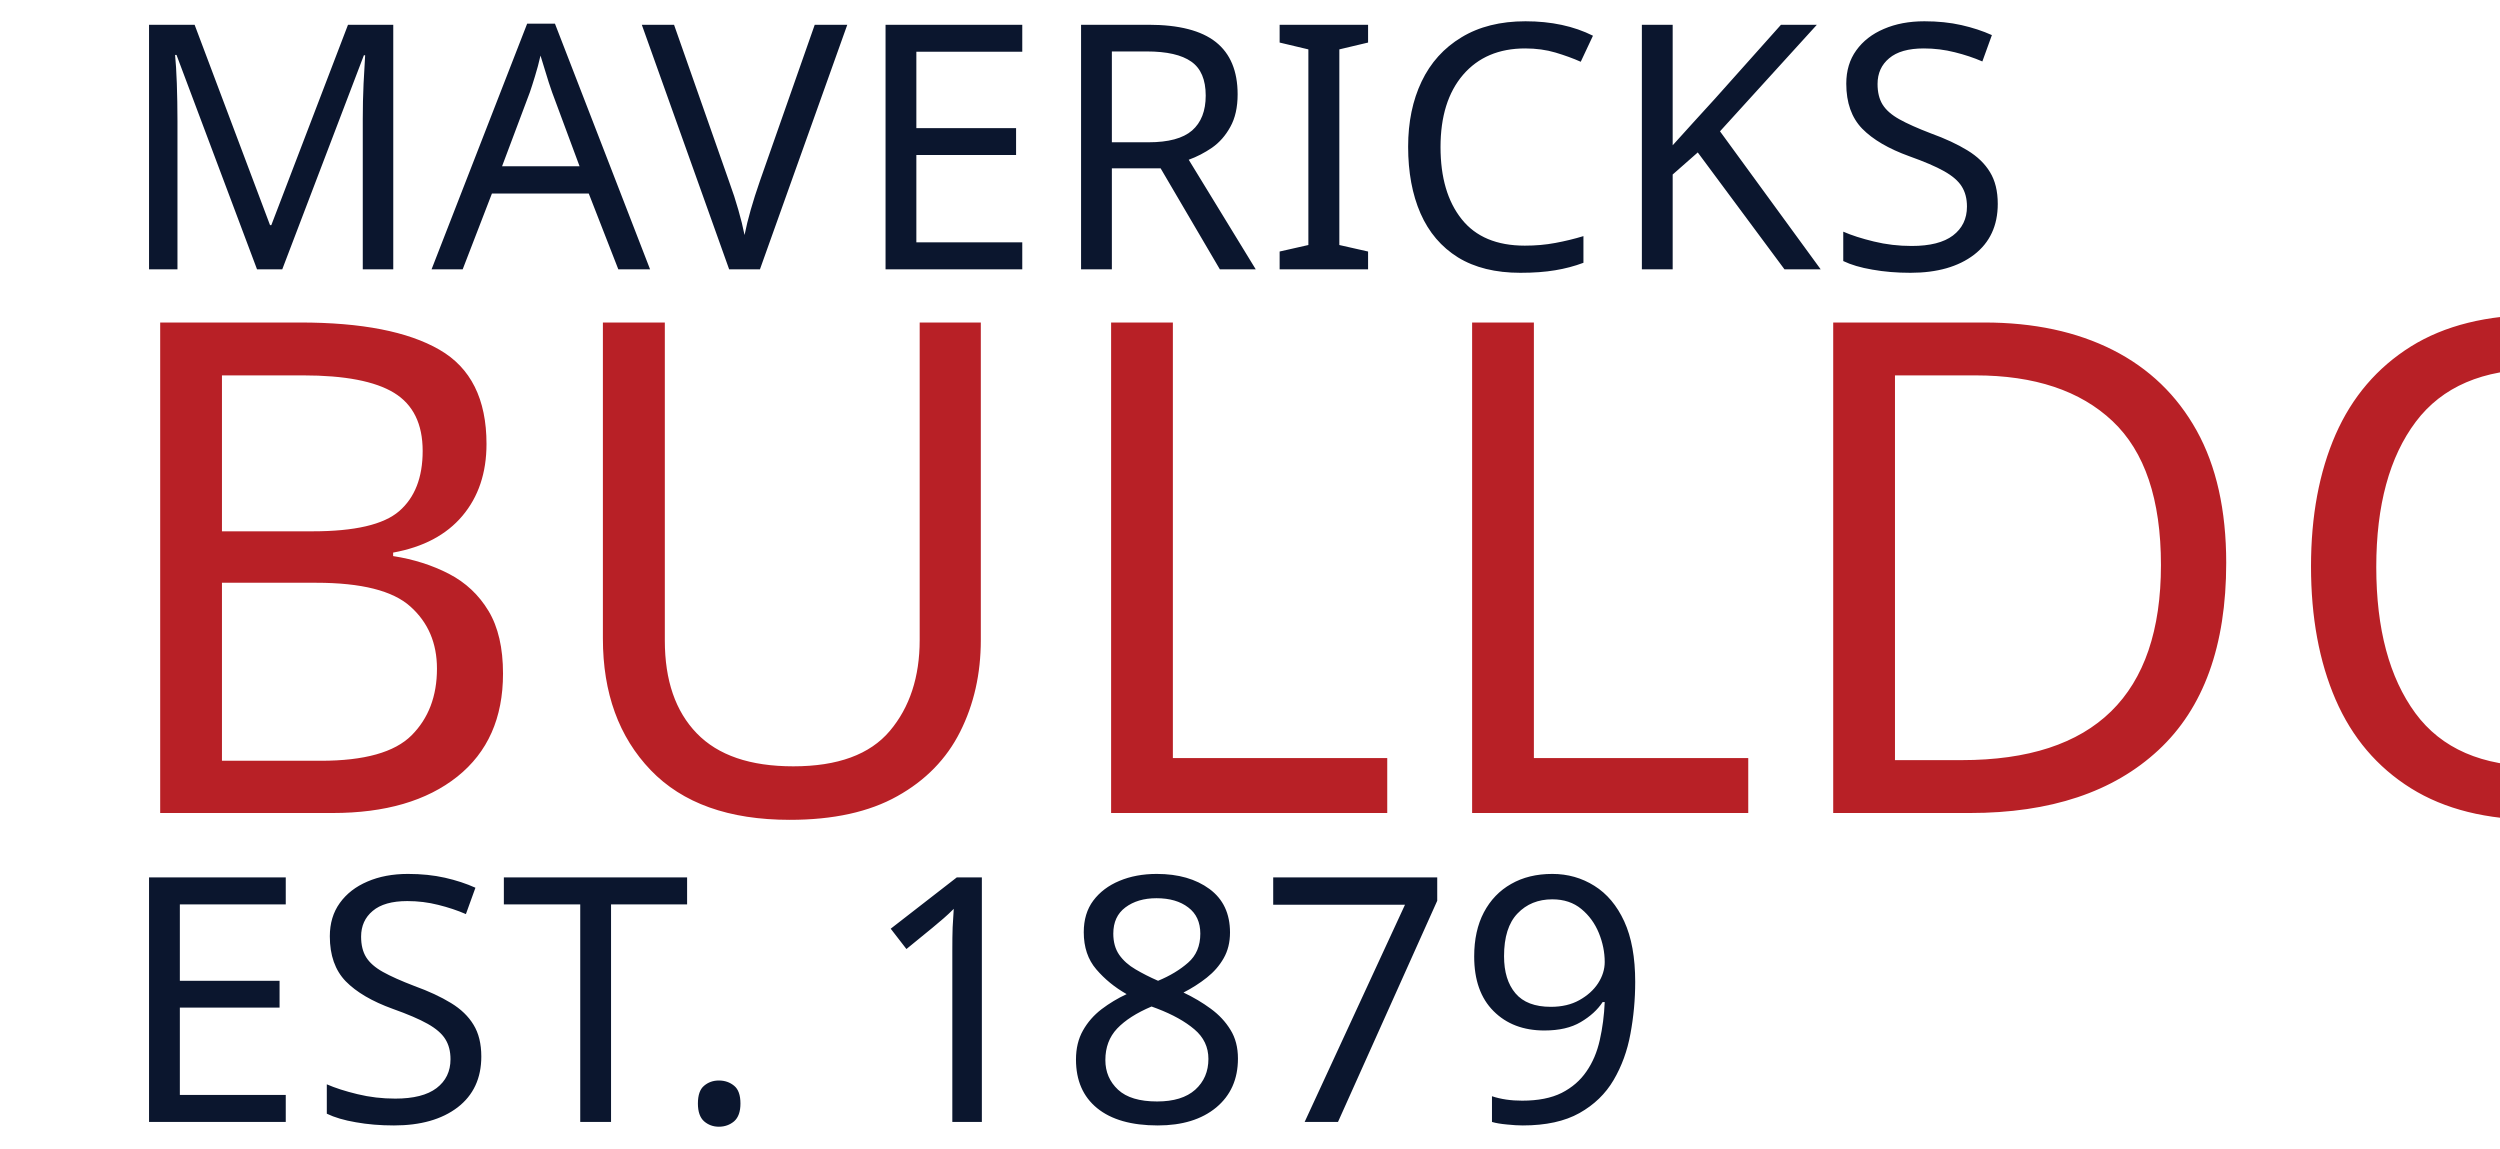
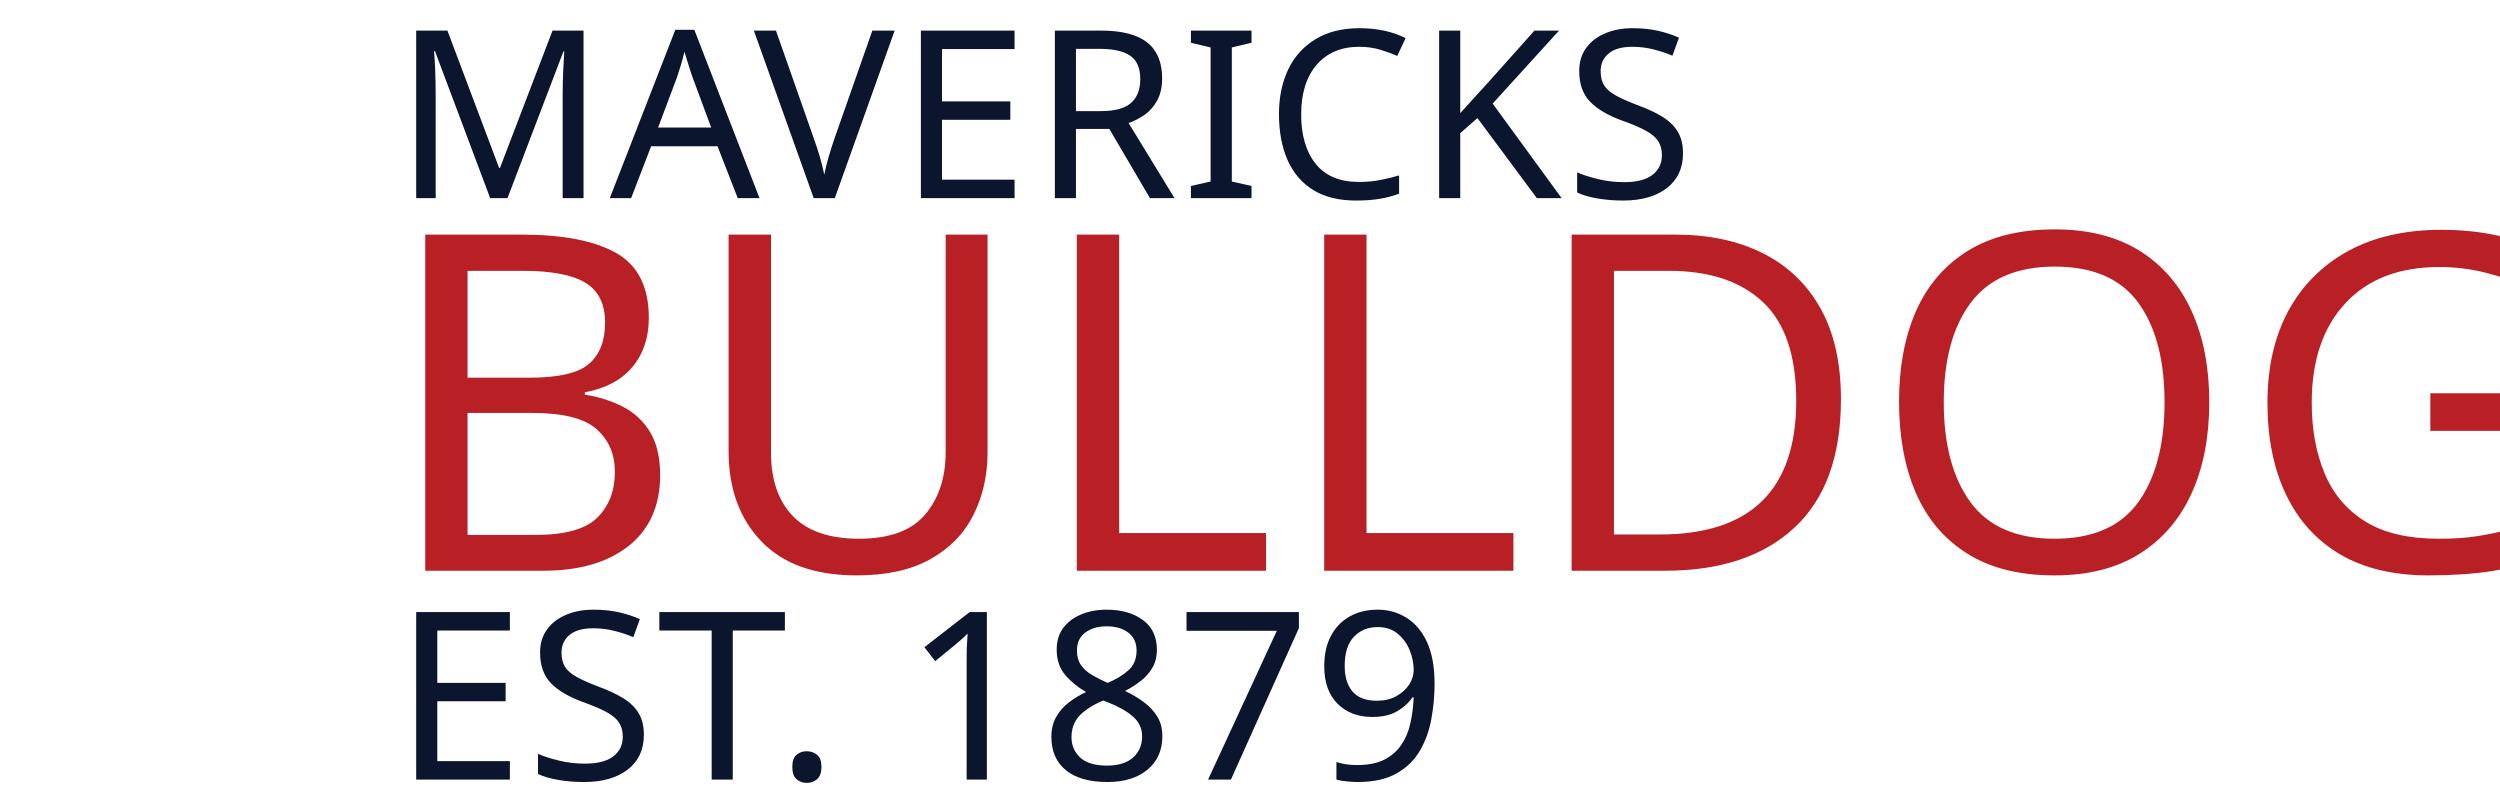
- <svg xmlns="http://www.w3.org/2000/svg" version="1.1" id="layout" data-colorable="special_text" viewBox="97 31 246 113" preserveAspectRatio="xMidYMid meet" style="background-color:#fff;">
-   <defs>
-     <style type="text/css">
+ <svg xmlns="http://www.w3.org/2000/svg" version="1.1" id="layout" data-colorable="special_text" preserveAspectRatio="xMidYMid meet" style="background-color:#fff;">
+   <svg viewBox="0 0 246 113" y="3.5%">
+     <defs>
+       <style type="text/css">
			
				#layout svg {
					overflow: visible;
				}
				@font-face {
- 						    font-family: 'heritage';
- 						    src: url('http://richardsoncap.magentostaging.com/customizer/fonts/BebasKai-Regular.otf') format('otf'),
- 						    	 url('http://richardsoncap.magentostaging.com/customizer/fonts/bebaskai-regular.woff2') format('woff2'),
- 						    	 url('http://richardsoncap.magentostaging.com/customizer/fonts/bebaskai-regular.woff') format('woff');
- 						    font-weight: normal;
- 						    font-style: normal;
+ 					   			    font-family: 'heritage';
+ 									src: url('http://richardsonsports.com/customizer/fonts/bebaskai-regular.woff') format('woff');
+ 									font-weight: normal;
+ 									font-style: normal;
						}	
				
	</style>
-   </defs>
-   <svg id="main_text-wrapper" class="draggable" x="108.4" y="17.5" width="145px" height="55px" preserveAspectRatio="xMidYMin meet">
-     <text id="main_text" data-name="main_text" data-text-max="10" class="main_text text drag-target" x="0" y="40" text-anchor="start" fill="#0B162E" font-family="heritage" font-size="33.7px" letter-spacing="0.5">MAVERICKS</text>
-   </svg>
-   <svg id="main_text-wrapper" class="draggable" x="106.2" y="36" width="245px" height="85px" preserveAspectRatio="xMidYMin meet">
-     <text id="main_text" data-name="main_text" data-text-max="10" class="main_text text drag-target" x="0" y="75" text-anchor="start" fill="#B82026" font-family="heritage" font-size="67.61px" letter-spacing="0.1">BULLDOGS</text>
-   </svg>
-   <svg id="bottom_text-wrapper" class="draggable" x="108.4" y="109.4" width="245px" height="45px" preserveAspectRatio="xMidYMin meet">
-     <text id="bottom_text" data-name="bottom_text" data-text-max="14" class="bottom_text text drag-target" x="0" y="32" text-anchor="start" fill="#0B162E" font-family="heritage" font-size="33.7px" letter-spacing="0.3">EST. 1879</text>
+     </defs>
+     <svg id="top_text-wrapper" class="draggable" y="24.5" height="35px" preserveAspectRatio="xMidYMin meet">
+       <text id="top_text" data-name="top_text" data-text-max="10" class="top_text text drag-target scalable" x="0" text-anchor="start" fill="#0B162E" font-family="heritage" font-size="33.7px" data-font-max="33.7" letter-spacing="0.5">MAVERICKS</text>
+     </svg>
+     <svg id="main_text-wrapper" class="draggable" y="78" height="55px" preserveAspectRatio="xMidYMin meet">
+       <text id="main_text" data-name="main_text" data-text-max="10" class="main_text text drag-target scalable" x="-2" text-anchor="start" fill="#B82026" font-family="heritage" font-size="67.61px" data-font-max="67.61" letter-spacing="0.1">BULLDOGS</text>
+     </svg>
+     <svg id="bottom_text-wrapper" class="draggable" y="108" height="35px" preserveAspectRatio="xMidYMin meet">
+       <text id="bottom_text" data-name="bottom_text" data-text-max="14" class="bottom_text text drag-target scalable" x="0" text-anchor="start" fill="#0B162E" font-family="heritage" font-size="33.7px" data-font-max="33.7" letter-spacing="0.3">EST. 1879</text>
+     </svg>
  </svg>
</svg>
